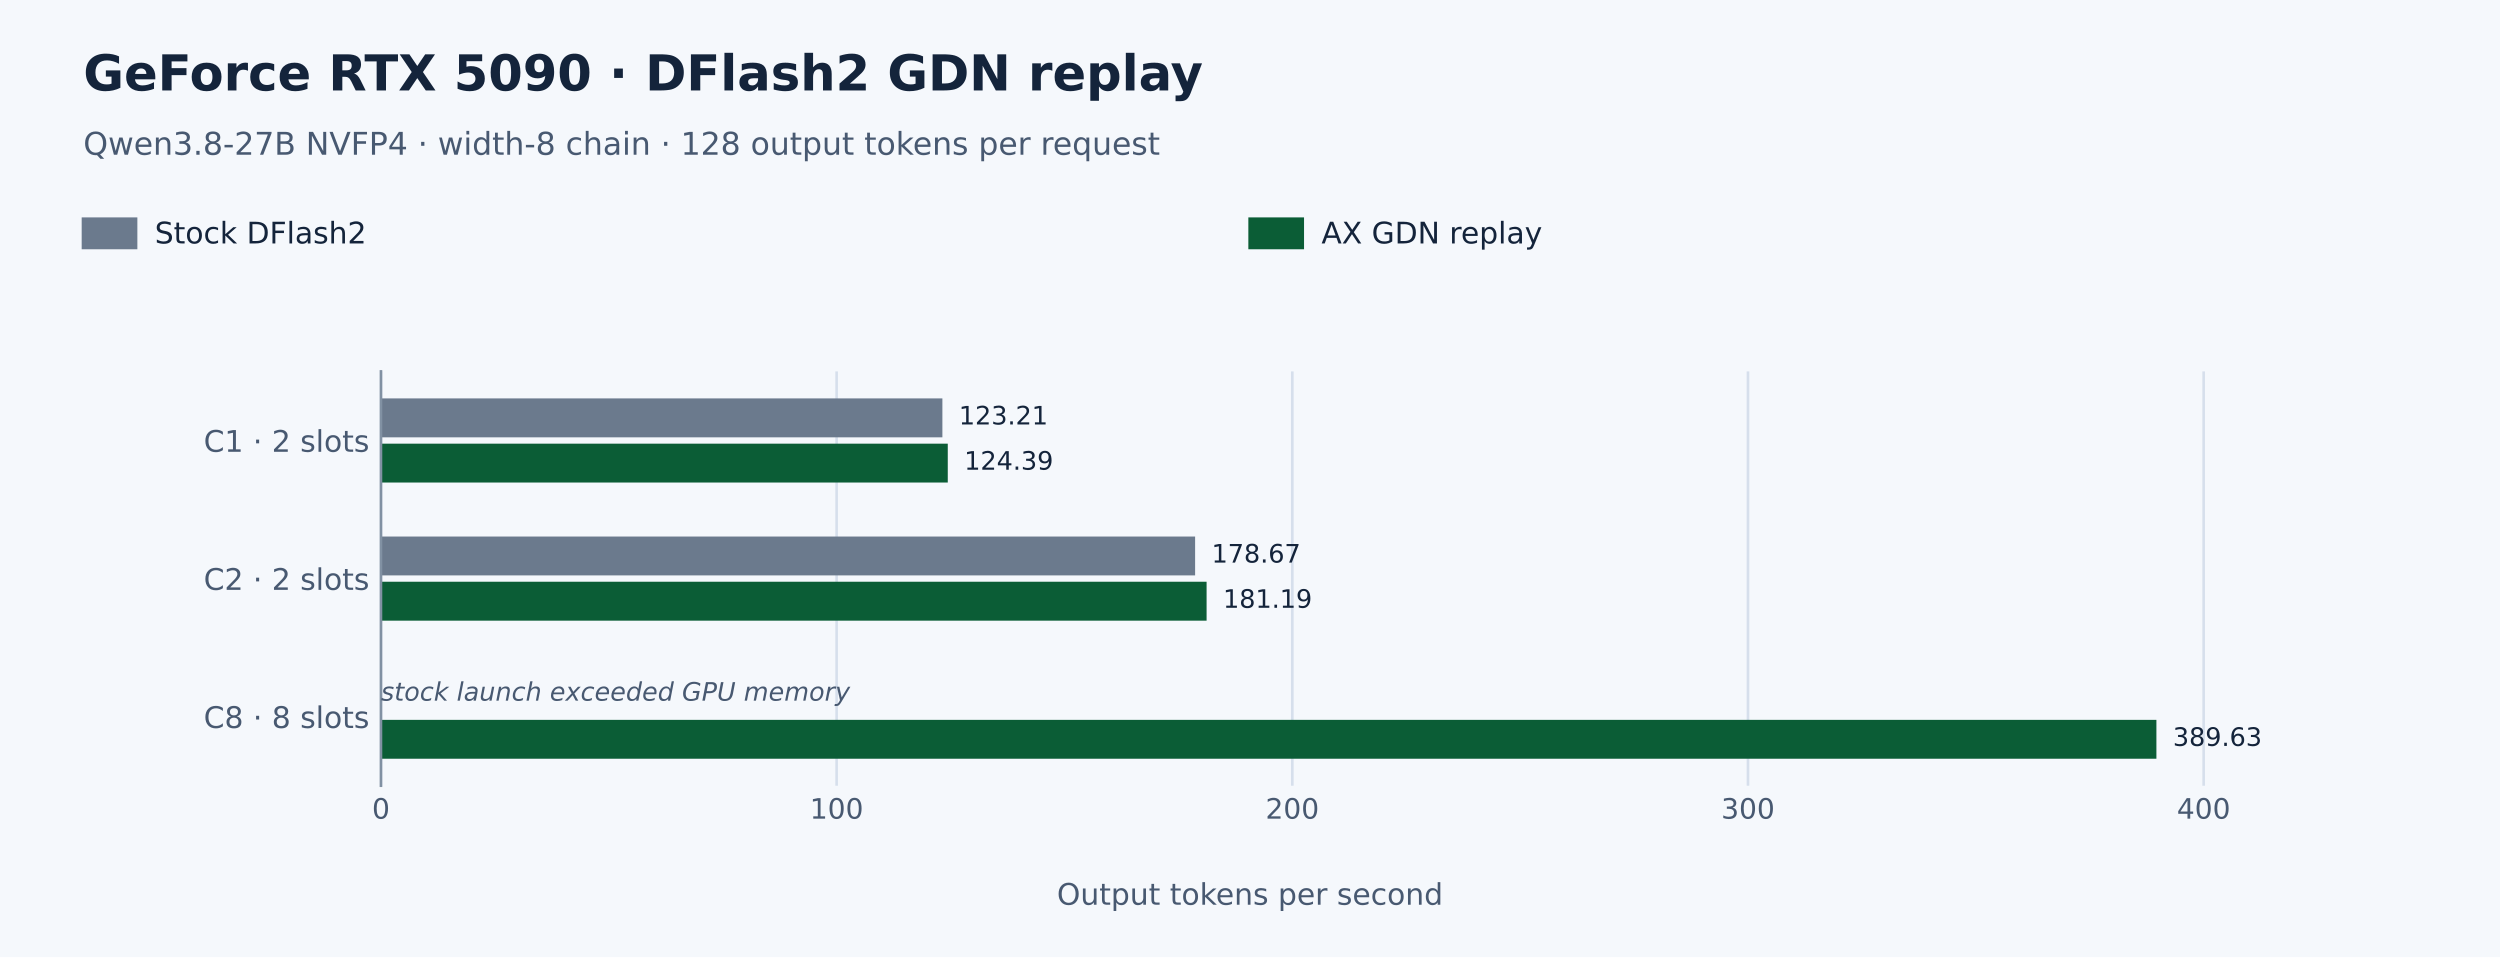
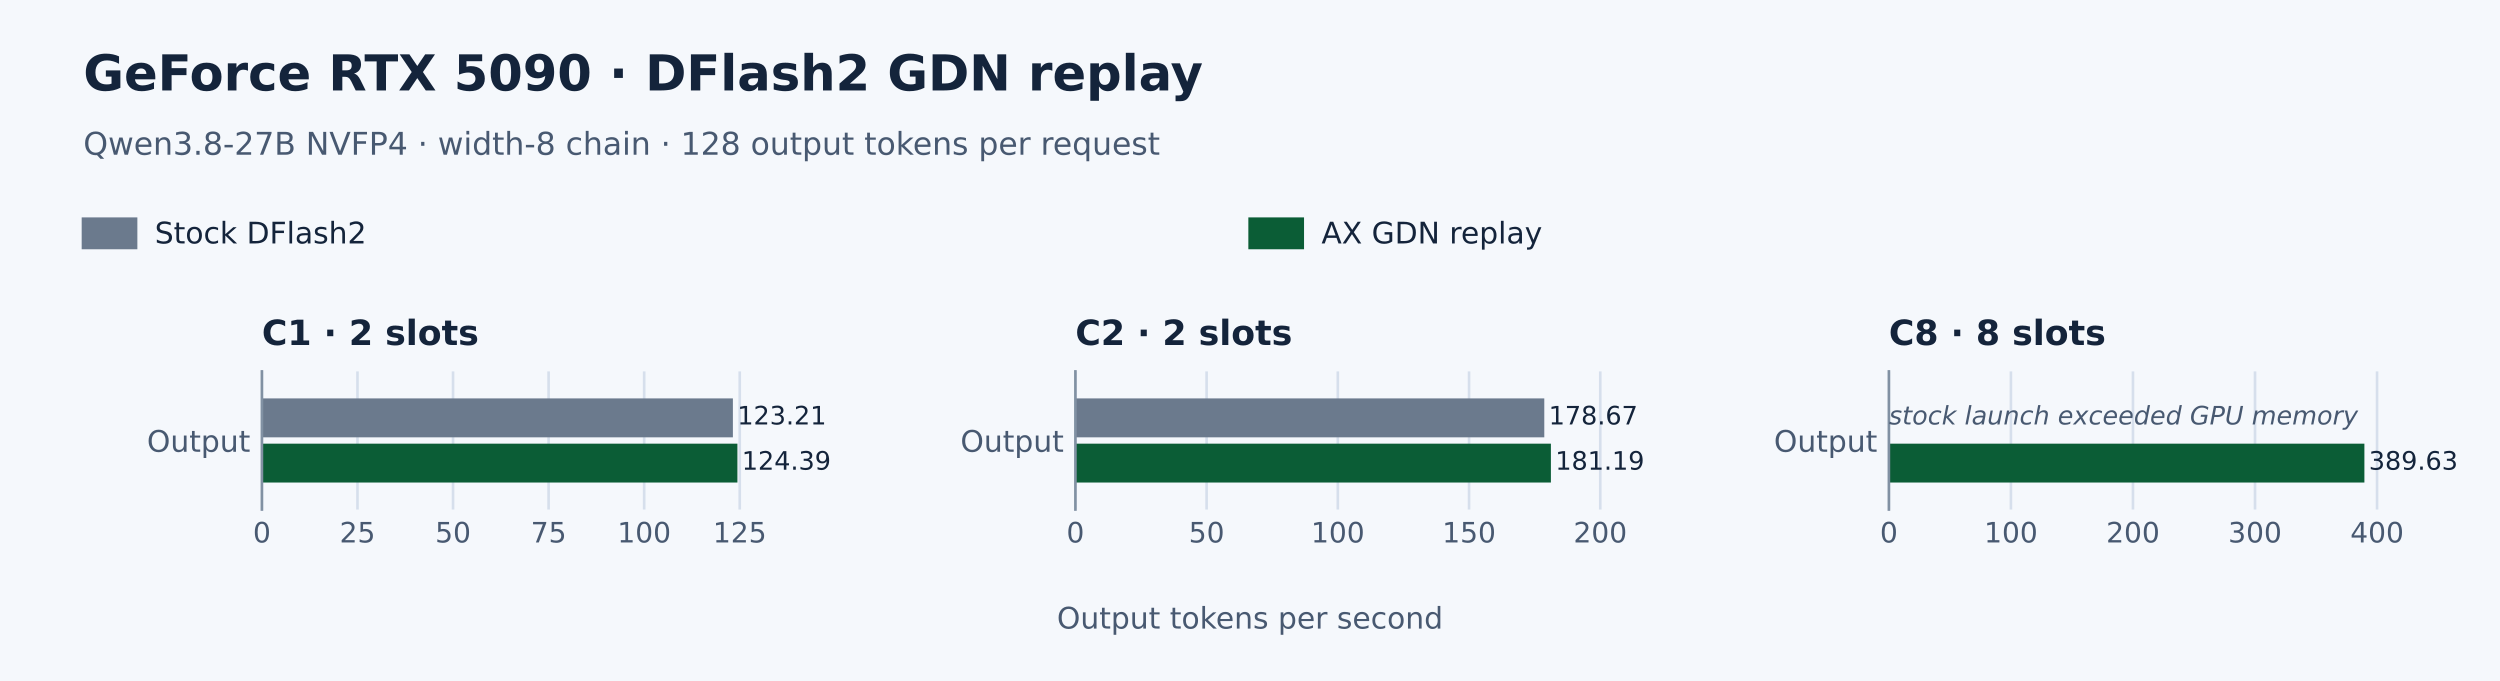
- <svg xmlns="http://www.w3.org/2000/svg" width="756pt" height="289.44pt" viewBox="0 0 756 289.44" version="1.1">
+ <svg xmlns="http://www.w3.org/2000/svg" width="756pt" height="205.92pt" viewBox="0 0 756 205.92" version="1.1">
  <defs>
    <style type="text/css">*{stroke-linejoin: round; stroke-linecap: butt}</style>
  </defs>
  <g id="figure_1">
    <g id="patch_1">
-       <path d="M 0 289.44  L 756 289.44  L 756 0  L 0 0  z " style="fill: #f5f8fc" />
+       <path d="M 0 205.92  L 756 205.92  L 756 0  L 0 0  z " style="fill: #f5f8fc" />
    </g>
    <g id="axes_1">
      <g id="patch_2">
-         <path d="M 115.2 237.6  L 738 237.6  L 738 112.32  L 115.2 112.32  z " style="fill: #f5f8fc" />
+         <path d="M 79.2 154.08  L 246 154.08  L 246 112.32  L 79.2 112.32  z " style="fill: #f5f8fc" />
      </g>
      <g id="matplotlib.axis_1">
        <g id="xtick_1">
          <g id="line2d_1">
-             <path d="M 115.2 237.6  L 115.2 112.32  " clip-path="url(#p51524be865)" style="fill: none; stroke: #d6dfec; stroke-width: 0.8; stroke-linecap: square" />
+             <path d="M 79.2 154.08  L 79.2 112.32  " clip-path="url(#p93f866325c)" style="fill: none; stroke: #d6dfec; stroke-width: 0.8; stroke-linecap: square" />
          </g>
          <g id="line2d_2" />
          <g id="text_1">
-             <text style="font-size: 8.5px; font-family: 'DejaVu Sans', 'Helvetica Neue', Helvetica, Arial, sans-serif; text-anchor: middle; fill: #485971" x="115.2" y="247.558" transform="rotate(-0 115.2 247.558)">0</text>
+             <text style="font-size: 8.5px; font-family: 'DejaVu Sans', 'Helvetica Neue', Helvetica, Arial, sans-serif; text-anchor: middle; fill: #485971" x="79.2" y="164.038" transform="rotate(-0 79.2 164.038)">0</text>
          </g>
        </g>
        <g id="xtick_2">
          <g id="line2d_3">
-             <path d="M 252.997 237.6  L 252.997 112.32  " clip-path="url(#p51524be865)" style="fill: none; stroke: #d6dfec; stroke-width: 0.8; stroke-linecap: square" />
+             <path d="M 108.1 154.08  L 108.1 112.32  " clip-path="url(#p93f866325c)" style="fill: none; stroke: #d6dfec; stroke-width: 0.8; stroke-linecap: square" />
          </g>
          <g id="line2d_4" />
          <g id="text_2">
-             <text style="font-size: 8.5px; font-family: 'DejaVu Sans', 'Helvetica Neue', Helvetica, Arial, sans-serif; text-anchor: middle; fill: #485971" x="252.997" y="247.558" transform="rotate(-0 252.9965 247.558)">100</text>
+             <text style="font-size: 8.5px; font-family: 'DejaVu Sans', 'Helvetica Neue', Helvetica, Arial, sans-serif; text-anchor: middle; fill: #485971" x="108.1" y="164.038" transform="rotate(-0 108.0997 164.038)">25</text>
          </g>
        </g>
        <g id="xtick_3">
          <g id="line2d_5">
-             <path d="M 390.793 237.6  L 390.793 112.32  " clip-path="url(#p51524be865)" style="fill: none; stroke: #d6dfec; stroke-width: 0.8; stroke-linecap: square" />
+             <path d="M 136.999 154.08  L 136.999 112.32  " clip-path="url(#p93f866325c)" style="fill: none; stroke: #d6dfec; stroke-width: 0.8; stroke-linecap: square" />
          </g>
          <g id="line2d_6" />
          <g id="text_3">
-             <text style="font-size: 8.5px; font-family: 'DejaVu Sans', 'Helvetica Neue', Helvetica, Arial, sans-serif; text-anchor: middle; fill: #485971" x="390.793" y="247.558" transform="rotate(-0 390.793 247.558)">200</text>
+             <text style="font-size: 8.5px; font-family: 'DejaVu Sans', 'Helvetica Neue', Helvetica, Arial, sans-serif; text-anchor: middle; fill: #485971" x="136.999" y="164.038" transform="rotate(-0 136.9993 164.038)">50</text>
          </g>
        </g>
        <g id="xtick_4">
          <g id="line2d_7">
-             <path d="M 528.59 237.6  L 528.59 112.32  " clip-path="url(#p51524be865)" style="fill: none; stroke: #d6dfec; stroke-width: 0.8; stroke-linecap: square" />
+             <path d="M 165.899 154.08  L 165.899 112.32  " clip-path="url(#p93f866325c)" style="fill: none; stroke: #d6dfec; stroke-width: 0.8; stroke-linecap: square" />
          </g>
          <g id="line2d_8" />
          <g id="text_4">
-             <text style="font-size: 8.5px; font-family: 'DejaVu Sans', 'Helvetica Neue', Helvetica, Arial, sans-serif; text-anchor: middle; fill: #485971" x="528.59" y="247.558" transform="rotate(-0 528.5895 247.558)">300</text>
+             <text style="font-size: 8.5px; font-family: 'DejaVu Sans', 'Helvetica Neue', Helvetica, Arial, sans-serif; text-anchor: middle; fill: #485971" x="165.899" y="164.038" transform="rotate(-0 165.899 164.038)">75</text>
          </g>
        </g>
        <g id="xtick_5">
          <g id="line2d_9">
-             <path d="M 666.386 237.6  L 666.386 112.32  " clip-path="url(#p51524be865)" style="fill: none; stroke: #d6dfec; stroke-width: 0.8; stroke-linecap: square" />
+             <path d="M 194.799 154.08  L 194.799 112.32  " clip-path="url(#p93f866325c)" style="fill: none; stroke: #d6dfec; stroke-width: 0.8; stroke-linecap: square" />
          </g>
          <g id="line2d_10" />
          <g id="text_5">
-             <text style="font-size: 8.5px; font-family: 'DejaVu Sans', 'Helvetica Neue', Helvetica, Arial, sans-serif; text-anchor: middle; fill: #485971" x="666.386" y="247.558" transform="rotate(-0 666.386 247.558)">400</text>
+             <text style="font-size: 8.5px; font-family: 'DejaVu Sans', 'Helvetica Neue', Helvetica, Arial, sans-serif; text-anchor: middle; fill: #485971" x="194.799" y="164.038" transform="rotate(-0 194.7986 164.038)">100</text>
+           </g>
+         </g>
+         <g id="xtick_6">
+           <g id="line2d_11">
+             <path d="M 223.698 154.08  L 223.698 112.32  " clip-path="url(#p93f866325c)" style="fill: none; stroke: #d6dfec; stroke-width: 0.8; stroke-linecap: square" />
+           </g>
+           <g id="line2d_12" />
+           <g id="text_6">
+             <text style="font-size: 8.5px; font-family: 'DejaVu Sans', 'Helvetica Neue', Helvetica, Arial, sans-serif; text-anchor: middle; fill: #485971" x="223.698" y="164.038" transform="rotate(-0 223.6983 164.038)">125</text>
          </g>
        </g>
      </g>
      <g id="matplotlib.axis_2">
        <g id="ytick_1">
-           <g id="line2d_11" />
-           <g id="text_6">
-             <text style="font-size: 9px; font-family: 'DejaVu Sans', 'Helvetica Neue', Helvetica, Arial, sans-serif; text-anchor: end; fill: #485971" x="111.7" y="136.619" transform="rotate(-0 111.7 136.6193)">C1 · 2 slots</text>
-           </g>
-         </g>
+           <g id="line2d_13" />
+           <g id="text_7">
+             <text style="font-size: 9px; font-family: 'DejaVu Sans', 'Helvetica Neue', Helvetica, Arial, sans-serif; text-anchor: end; fill: #485971" x="75.7" y="136.619" transform="rotate(-0 75.7 136.6189)">Output</text>
+           </g>
+         </g>
+       </g>
+       <g id="patch_3">
+         <path d="M 79.2 120.478  L 221.629 120.478  L 221.629 132.242  L 79.2 132.242  z " clip-path="url(#p93f866325c)" style="fill: #6b7a8d" />
+       </g>
+       <g id="patch_4">
+         <path d="M 79.2 134.158  L 222.993 134.158  L 222.993 145.922  L 79.2 145.922  z " clip-path="url(#p93f866325c)" style="fill: #0b5d36" />
+       </g>
+       <g id="patch_5">
+         <path d="M 79.2 154.08  L 79.2 112.32  " style="fill: none; stroke: #8191a3; stroke-width: 0.8; stroke-linejoin: miter; stroke-linecap: square" />
+       </g>
+       <g id="text_8">
+         <text style="font-size: 7.7px; font-family: 'DejaVu Sans', 'Helvetica Neue', Helvetica, Arial, sans-serif; text-anchor: start; fill: #14243b" x="222.963" y="128.36" transform="rotate(-0 222.9634 128.3602)">123.21</text>
+       </g>
+       <g id="text_9">
+         <text style="font-size: 7.7px; font-family: 'DejaVu Sans', 'Helvetica Neue', Helvetica, Arial, sans-serif; text-anchor: start; fill: #14243b" x="224.328" y="142.04" transform="rotate(-0 224.3275 142.0402)">124.39</text>
+       </g>
+       <g id="text_10">
+         <text style="font-weight: 700; font-size: 10.5px; font-family: 'DejaVu Sans', 'Helvetica Neue', Helvetica, Arial, sans-serif; text-anchor: start; fill: #14243b" x="79.2" y="104.32" transform="rotate(-0 79.2 104.32)">C1 · 2 slots</text>
+       </g>
+     </g>
+     <g id="axes_2">
+       <g id="patch_6">
+         <path d="M 325.2 154.08  L 492 154.08  L 492 112.32  L 325.2 112.32  z " style="fill: #f5f8fc" />
+       </g>
+       <g id="matplotlib.axis_3">
+         <g id="xtick_7">
+           <g id="line2d_14">
+             <path d="M 325.2 154.08  L 325.2 112.32  " clip-path="url(#p5a0e54ef7b)" style="fill: none; stroke: #d6dfec; stroke-width: 0.8; stroke-linecap: square" />
+           </g>
+           <g id="line2d_15" />
+           <g id="text_11">
+             <text style="font-size: 8.5px; font-family: 'DejaVu Sans', 'Helvetica Neue', Helvetica, Arial, sans-serif; text-anchor: middle; fill: #485971" x="325.2" y="164.038" transform="rotate(-0 325.2 164.038)">0</text>
+           </g>
+         </g>
+         <g id="xtick_8">
+           <g id="line2d_16">
+             <path d="M 364.88 154.08  L 364.88 112.32  " clip-path="url(#p5a0e54ef7b)" style="fill: none; stroke: #d6dfec; stroke-width: 0.8; stroke-linecap: square" />
+           </g>
+           <g id="line2d_17" />
+           <g id="text_12">
+             <text style="font-size: 8.5px; font-family: 'DejaVu Sans', 'Helvetica Neue', Helvetica, Arial, sans-serif; text-anchor: middle; fill: #485971" x="364.88" y="164.038" transform="rotate(-0 364.8802 164.038)">50</text>
+           </g>
+         </g>
+         <g id="xtick_9">
+           <g id="line2d_18">
+             <path d="M 404.56 154.08  L 404.56 112.32  " clip-path="url(#p5a0e54ef7b)" style="fill: none; stroke: #d6dfec; stroke-width: 0.8; stroke-linecap: square" />
+           </g>
+           <g id="line2d_19" />
+           <g id="text_13">
+             <text style="font-size: 8.5px; font-family: 'DejaVu Sans', 'Helvetica Neue', Helvetica, Arial, sans-serif; text-anchor: middle; fill: #485971" x="404.56" y="164.038" transform="rotate(-0 404.5604 164.038)">100</text>
+           </g>
+         </g>
+         <g id="xtick_10">
+           <g id="line2d_20">
+             <path d="M 444.241 154.08  L 444.241 112.32  " clip-path="url(#p5a0e54ef7b)" style="fill: none; stroke: #d6dfec; stroke-width: 0.8; stroke-linecap: square" />
+           </g>
+           <g id="line2d_21" />
+           <g id="text_14">
+             <text style="font-size: 8.5px; font-family: 'DejaVu Sans', 'Helvetica Neue', Helvetica, Arial, sans-serif; text-anchor: middle; fill: #485971" x="444.241" y="164.038" transform="rotate(-0 444.2406 164.038)">150</text>
+           </g>
+         </g>
+         <g id="xtick_11">
+           <g id="line2d_22">
+             <path d="M 483.921 154.08  L 483.921 112.32  " clip-path="url(#p5a0e54ef7b)" style="fill: none; stroke: #d6dfec; stroke-width: 0.8; stroke-linecap: square" />
+           </g>
+           <g id="line2d_23" />
+           <g id="text_15">
+             <text style="font-size: 8.5px; font-family: 'DejaVu Sans', 'Helvetica Neue', Helvetica, Arial, sans-serif; text-anchor: middle; fill: #485971" x="483.921" y="164.038" transform="rotate(-0 483.9208 164.038)">200</text>
+           </g>
+         </g>
+       </g>
+       <g id="matplotlib.axis_4">
        <g id="ytick_2">
-           <g id="line2d_12" />
-           <g id="text_7">
-             <text style="font-size: 9px; font-family: 'DejaVu Sans', 'Helvetica Neue', Helvetica, Arial, sans-serif; text-anchor: end; fill: #485971" x="111.7" y="178.379" transform="rotate(-0 111.7 178.3793)">C2 · 2 slots</text>
-           </g>
-         </g>
+           <g id="line2d_24" />
+           <g id="text_16">
+             <text style="font-size: 9px; font-family: 'DejaVu Sans', 'Helvetica Neue', Helvetica, Arial, sans-serif; text-anchor: end; fill: #485971" x="321.7" y="136.619" transform="rotate(-0 321.7 136.6189)">Output</text>
+           </g>
+         </g>
+       </g>
+       <g id="patch_7">
+         <path d="M 325.2 120.478  L 466.993 120.478  L 466.993 132.242  L 325.2 132.242  z " clip-path="url(#p5a0e54ef7b)" style="fill: #6b7a8d" />
+       </g>
+       <g id="patch_8">
+         <path d="M 325.2 134.158  L 468.993 134.158  L 468.993 145.922  L 325.2 145.922  z " clip-path="url(#p5a0e54ef7b)" style="fill: #0b5d36" />
+       </g>
+       <g id="patch_9">
+         <path d="M 325.2 154.08  L 325.2 112.32  " style="fill: none; stroke: #8191a3; stroke-width: 0.8; stroke-linejoin: miter; stroke-linecap: square" />
+       </g>
+       <g id="text_17">
+         <text style="font-size: 7.7px; font-family: 'DejaVu Sans', 'Helvetica Neue', Helvetica, Arial, sans-serif; text-anchor: start; fill: #14243b" x="468.328" y="128.36" transform="rotate(-0 468.3276 128.3602)">178.67</text>
+       </g>
+       <g id="text_18">
+         <text style="font-size: 7.7px; font-family: 'DejaVu Sans', 'Helvetica Neue', Helvetica, Arial, sans-serif; text-anchor: start; fill: #14243b" x="470.328" y="142.04" transform="rotate(-0 470.3275 142.0402)">181.19</text>
+       </g>
+       <g id="text_19">
+         <text style="font-weight: 700; font-size: 10.5px; font-family: 'DejaVu Sans', 'Helvetica Neue', Helvetica, Arial, sans-serif; text-anchor: start; fill: #14243b" x="325.2" y="104.32" transform="rotate(-0 325.2 104.32)">C2 · 2 slots</text>
+       </g>
+     </g>
+     <g id="axes_3">
+       <g id="patch_10">
+         <path d="M 571.2 154.08  L 738 154.08  L 738 112.32  L 571.2 112.32  z " style="fill: #f5f8fc" />
+       </g>
+       <g id="matplotlib.axis_5">
+         <g id="xtick_12">
+           <g id="line2d_25">
+             <path d="M 571.2 154.08  L 571.2 112.32  " clip-path="url(#p12fa3c4272)" style="fill: none; stroke: #d6dfec; stroke-width: 0.8; stroke-linecap: square" />
+           </g>
+           <g id="line2d_26" />
+           <g id="text_20">
+             <text style="font-size: 8.5px; font-family: 'DejaVu Sans', 'Helvetica Neue', Helvetica, Arial, sans-serif; text-anchor: middle; fill: #485971" x="571.2" y="164.038" transform="rotate(-0 571.2 164.038)">0</text>
+           </g>
+         </g>
+         <g id="xtick_13">
+           <g id="line2d_27">
+             <path d="M 608.105 154.08  L 608.105 112.32  " clip-path="url(#p12fa3c4272)" style="fill: none; stroke: #d6dfec; stroke-width: 0.8; stroke-linecap: square" />
+           </g>
+           <g id="line2d_28" />
+           <g id="text_21">
+             <text style="font-size: 8.5px; font-family: 'DejaVu Sans', 'Helvetica Neue', Helvetica, Arial, sans-serif; text-anchor: middle; fill: #485971" x="608.105" y="164.038" transform="rotate(-0 608.105 164.038)">100</text>
+           </g>
+         </g>
+         <g id="xtick_14">
+           <g id="line2d_29">
+             <path d="M 645.01 154.08  L 645.01 112.32  " clip-path="url(#p12fa3c4272)" style="fill: none; stroke: #d6dfec; stroke-width: 0.8; stroke-linecap: square" />
+           </g>
+           <g id="line2d_30" />
+           <g id="text_22">
+             <text style="font-size: 8.5px; font-family: 'DejaVu Sans', 'Helvetica Neue', Helvetica, Arial, sans-serif; text-anchor: middle; fill: #485971" x="645.01" y="164.038" transform="rotate(-0 645.0101 164.038)">200</text>
+           </g>
+         </g>
+         <g id="xtick_15">
+           <g id="line2d_31">
+             <path d="M 681.915 154.08  L 681.915 112.32  " clip-path="url(#p12fa3c4272)" style="fill: none; stroke: #d6dfec; stroke-width: 0.8; stroke-linecap: square" />
+           </g>
+           <g id="line2d_32" />
+           <g id="text_23">
+             <text style="font-size: 8.5px; font-family: 'DejaVu Sans', 'Helvetica Neue', Helvetica, Arial, sans-serif; text-anchor: middle; fill: #485971" x="681.915" y="164.038" transform="rotate(-0 681.9151 164.038)">300</text>
+           </g>
+         </g>
+         <g id="xtick_16">
+           <g id="line2d_33">
+             <path d="M 718.82 154.08  L 718.82 112.32  " clip-path="url(#p12fa3c4272)" style="fill: none; stroke: #d6dfec; stroke-width: 0.8; stroke-linecap: square" />
+           </g>
+           <g id="line2d_34" />
+           <g id="text_24">
+             <text style="font-size: 8.5px; font-family: 'DejaVu Sans', 'Helvetica Neue', Helvetica, Arial, sans-serif; text-anchor: middle; fill: #485971" x="718.82" y="164.038" transform="rotate(-0 718.8202 164.038)">400</text>
+           </g>
+         </g>
+       </g>
+       <g id="matplotlib.axis_6">
        <g id="ytick_3">
-           <g id="line2d_13" />
-           <g id="text_8">
-             <text style="font-size: 9px; font-family: 'DejaVu Sans', 'Helvetica Neue', Helvetica, Arial, sans-serif; text-anchor: end; fill: #485971" x="111.7" y="220.139" transform="rotate(-0 111.7 220.1393)">C8 · 8 slots</text>
-           </g>
-         </g>
-       </g>
-       <g id="patch_3">
-         <path d="M 115.2 120.478  L 284.979 120.478  L 284.979 132.242  L 115.2 132.242  z " clip-path="url(#p51524be865)" style="fill: #6b7a8d" />
-       </g>
-       <g id="patch_4">
-         <path d="M 115.2 134.158  L 286.605 134.158  L 286.605 145.922  L 115.2 145.922  z " clip-path="url(#p51524be865)" style="fill: #0b5d36" />
-       </g>
-       <g id="patch_5">
-         <path d="M 115.2 162.238  L 361.401 162.238  L 361.401 174.002  L 115.2 174.002  z " clip-path="url(#p51524be865)" style="fill: #6b7a8d" />
-       </g>
-       <g id="patch_6">
-         <path d="M 115.2 175.918  L 364.874 175.918  L 364.874 187.682  L 115.2 187.682  z " clip-path="url(#p51524be865)" style="fill: #0b5d36" />
-       </g>
-       <g id="patch_7">
-         <path d="M 115.2 217.678  L 652.097 217.678  L 652.097 229.442  L 115.2 229.442  z " clip-path="url(#p51524be865)" style="fill: #0b5d36" />
-       </g>
-       <g id="patch_8">
-         <path d="M 115.2 237.6  L 115.2 112.32  " style="fill: none; stroke: #8191a3; stroke-width: 0.8; stroke-linejoin: miter; stroke-linecap: square" />
-       </g>
-       <g id="text_9">
-         <text style="font-size: 7.7px; font-family: 'DejaVu Sans', 'Helvetica Neue', Helvetica, Arial, sans-serif; text-anchor: start; fill: #14243b" x="289.961" y="128.36" transform="rotate(-0 289.9615 128.3602)">123.21</text>
-       </g>
-       <g id="text_10">
-         <text style="font-size: 7.7px; font-family: 'DejaVu Sans', 'Helvetica Neue', Helvetica, Arial, sans-serif; text-anchor: start; fill: #14243b" x="291.587" y="142.04" transform="rotate(-0 291.5875 142.0402)">124.39</text>
-       </g>
-       <g id="text_11">
-         <text style="font-size: 7.7px; font-family: 'DejaVu Sans', 'Helvetica Neue', Helvetica, Arial, sans-serif; text-anchor: start; fill: #14243b" x="366.383" y="170.12" transform="rotate(-0 366.3834 170.1202)">178.67</text>
-       </g>
-       <g id="text_12">
-         <text style="font-size: 7.7px; font-family: 'DejaVu Sans', 'Helvetica Neue', Helvetica, Arial, sans-serif; text-anchor: start; fill: #14243b" x="369.856" y="183.8" transform="rotate(-0 369.8559 183.8002)">181.19</text>
-       </g>
-       <g id="text_13">
-         <text style="font-style: italic; font-size: 7.7px; font-family: 'DejaVu Sans', 'Helvetica Neue', Helvetica, Arial, sans-serif; text-anchor: start; fill: #485971" x="115.2" y="211.88" transform="rotate(-0 115.2 211.8805)"> stock launch exceeded GPU memory</text>
-       </g>
-       <g id="text_14">
-         <text style="font-size: 7.7px; font-family: 'DejaVu Sans', 'Helvetica Neue', Helvetica, Arial, sans-serif; text-anchor: start; fill: #14243b" x="657.079" y="225.56" transform="rotate(-0 657.079 225.5602)">389.63</text>
-       </g>
-     </g>
-     <g id="patch_9">
+           <g id="line2d_35" />
+           <g id="text_25">
+             <text style="font-size: 9px; font-family: 'DejaVu Sans', 'Helvetica Neue', Helvetica, Arial, sans-serif; text-anchor: end; fill: #485971" x="567.7" y="136.619" transform="rotate(-0 567.7 136.6189)">Output</text>
+           </g>
+         </g>
+       </g>
+       <g id="patch_11">
+         <path d="M 571.2 134.158  L 714.993 134.158  L 714.993 145.922  L 571.2 145.922  z " clip-path="url(#p12fa3c4272)" style="fill: #0b5d36" />
+       </g>
+       <g id="patch_12">
+         <path d="M 571.2 154.08  L 571.2 112.32  " style="fill: none; stroke: #8191a3; stroke-width: 0.8; stroke-linejoin: miter; stroke-linecap: square" />
+       </g>
+       <g id="text_26">
+         <text style="font-style: italic; font-size: 7.7px; font-family: 'DejaVu Sans', 'Helvetica Neue', Helvetica, Arial, sans-serif; text-anchor: start; fill: #485971" x="571.2" y="128.36" transform="rotate(-0 571.2 128.3605)"> stock launch exceeded GPU memory</text>
+       </g>
+       <g id="text_27">
+         <text style="font-size: 7.7px; font-family: 'DejaVu Sans', 'Helvetica Neue', Helvetica, Arial, sans-serif; text-anchor: start; fill: #14243b" x="716.328" y="142.04" transform="rotate(-0 716.3275 142.0402)">389.63</text>
+       </g>
+       <g id="text_28">
+         <text style="font-weight: 700; font-size: 10.5px; font-family: 'DejaVu Sans', 'Helvetica Neue', Helvetica, Arial, sans-serif; text-anchor: start; fill: #14243b" x="571.2" y="104.32" transform="rotate(-0 571.2 104.32)">C8 · 8 slots</text>
+       </g>
+     </g>
+     <g id="patch_13">
      <path d="M 25.2 74.88  L 41.04 74.88  L 41.04 66.24  L 25.2 66.24  z " style="fill: #6b7a8d; stroke: #6b7a8d; stroke-linejoin: miter" />
    </g>
-     <g id="patch_10">
+     <g id="patch_14">
      <path d="M 378 74.88  L 393.84 74.88  L 393.84 66.24  L 378 66.24  z " style="fill: #0b5d36; stroke: #0b5d36; stroke-linejoin: miter" />
    </g>
-     <g id="text_15">
+     <g id="text_29">
      <text style="font-weight: 700; font-size: 15px; font-family: 'DejaVu Sans', 'Helvetica Neue', Helvetica, Arial, sans-serif; text-anchor: start; fill: #14243b" x="25.2" y="27.36" transform="rotate(-0 25.2 27.36)">GeForce RTX 5090 · DFlash2 GDN replay</text>
    </g>
-     <g id="text_16">
+     <g id="text_30">
      <text style="font-size: 9.5px; font-family: 'DejaVu Sans', 'Helvetica Neue', Helvetica, Arial, sans-serif; text-anchor: start; fill: #485971" x="25.2" y="46.8" transform="rotate(-0 25.2 46.8)">Qwen3.8-27B NVFP4 · width-8 chain · 128 output tokens per request</text>
    </g>
-     <g id="text_17">
+     <g id="text_31">
      <text style="font-size: 9px; font-family: 'DejaVu Sans', 'Helvetica Neue', Helvetica, Arial, sans-serif; text-anchor: start; fill: #14243b" x="46.8" y="73.618" transform="rotate(-0 46.8 73.61824)">Stock DFlash2</text>
    </g>
-     <g id="text_18">
+     <g id="text_32">
      <text style="font-size: 9px; font-family: 'DejaVu Sans', 'Helvetica Neue', Helvetica, Arial, sans-serif; text-anchor: start; fill: #14243b" x="399.6" y="73.618" transform="rotate(-0 399.6 73.61824)">AX GDN replay</text>
    </g>
-     <g id="text_19">
-       <text style="font-size: 9px; font-family: 'DejaVu Sans', 'Helvetica Neue', Helvetica, Arial, sans-serif; text-anchor: middle; fill: #485971" x="378" y="273.6" transform="rotate(-0 378 273.6)">Output tokens per second</text>
+     <g id="text_33">
+       <text style="font-size: 9px; font-family: 'DejaVu Sans', 'Helvetica Neue', Helvetica, Arial, sans-serif; text-anchor: middle; fill: #485971" x="378" y="190.08" transform="rotate(-0 378 190.08)">Output tokens per second</text>
    </g>
  </g>
  <defs>
-     <clipPath id="p51524be865">
-       <rect x="115.2" y="112.32" width="622.8" height="125.28" />
+     <clipPath id="p93f866325c">
+       <rect x="79.2" y="112.32" width="166.8" height="41.76" />
+     </clipPath>
+     <clipPath id="p5a0e54ef7b">
+       <rect x="325.2" y="112.32" width="166.8" height="41.76" />
+     </clipPath>
+     <clipPath id="p12fa3c4272">
+       <rect x="571.2" y="112.32" width="166.8" height="41.76" />
    </clipPath>
  </defs>
</svg>
